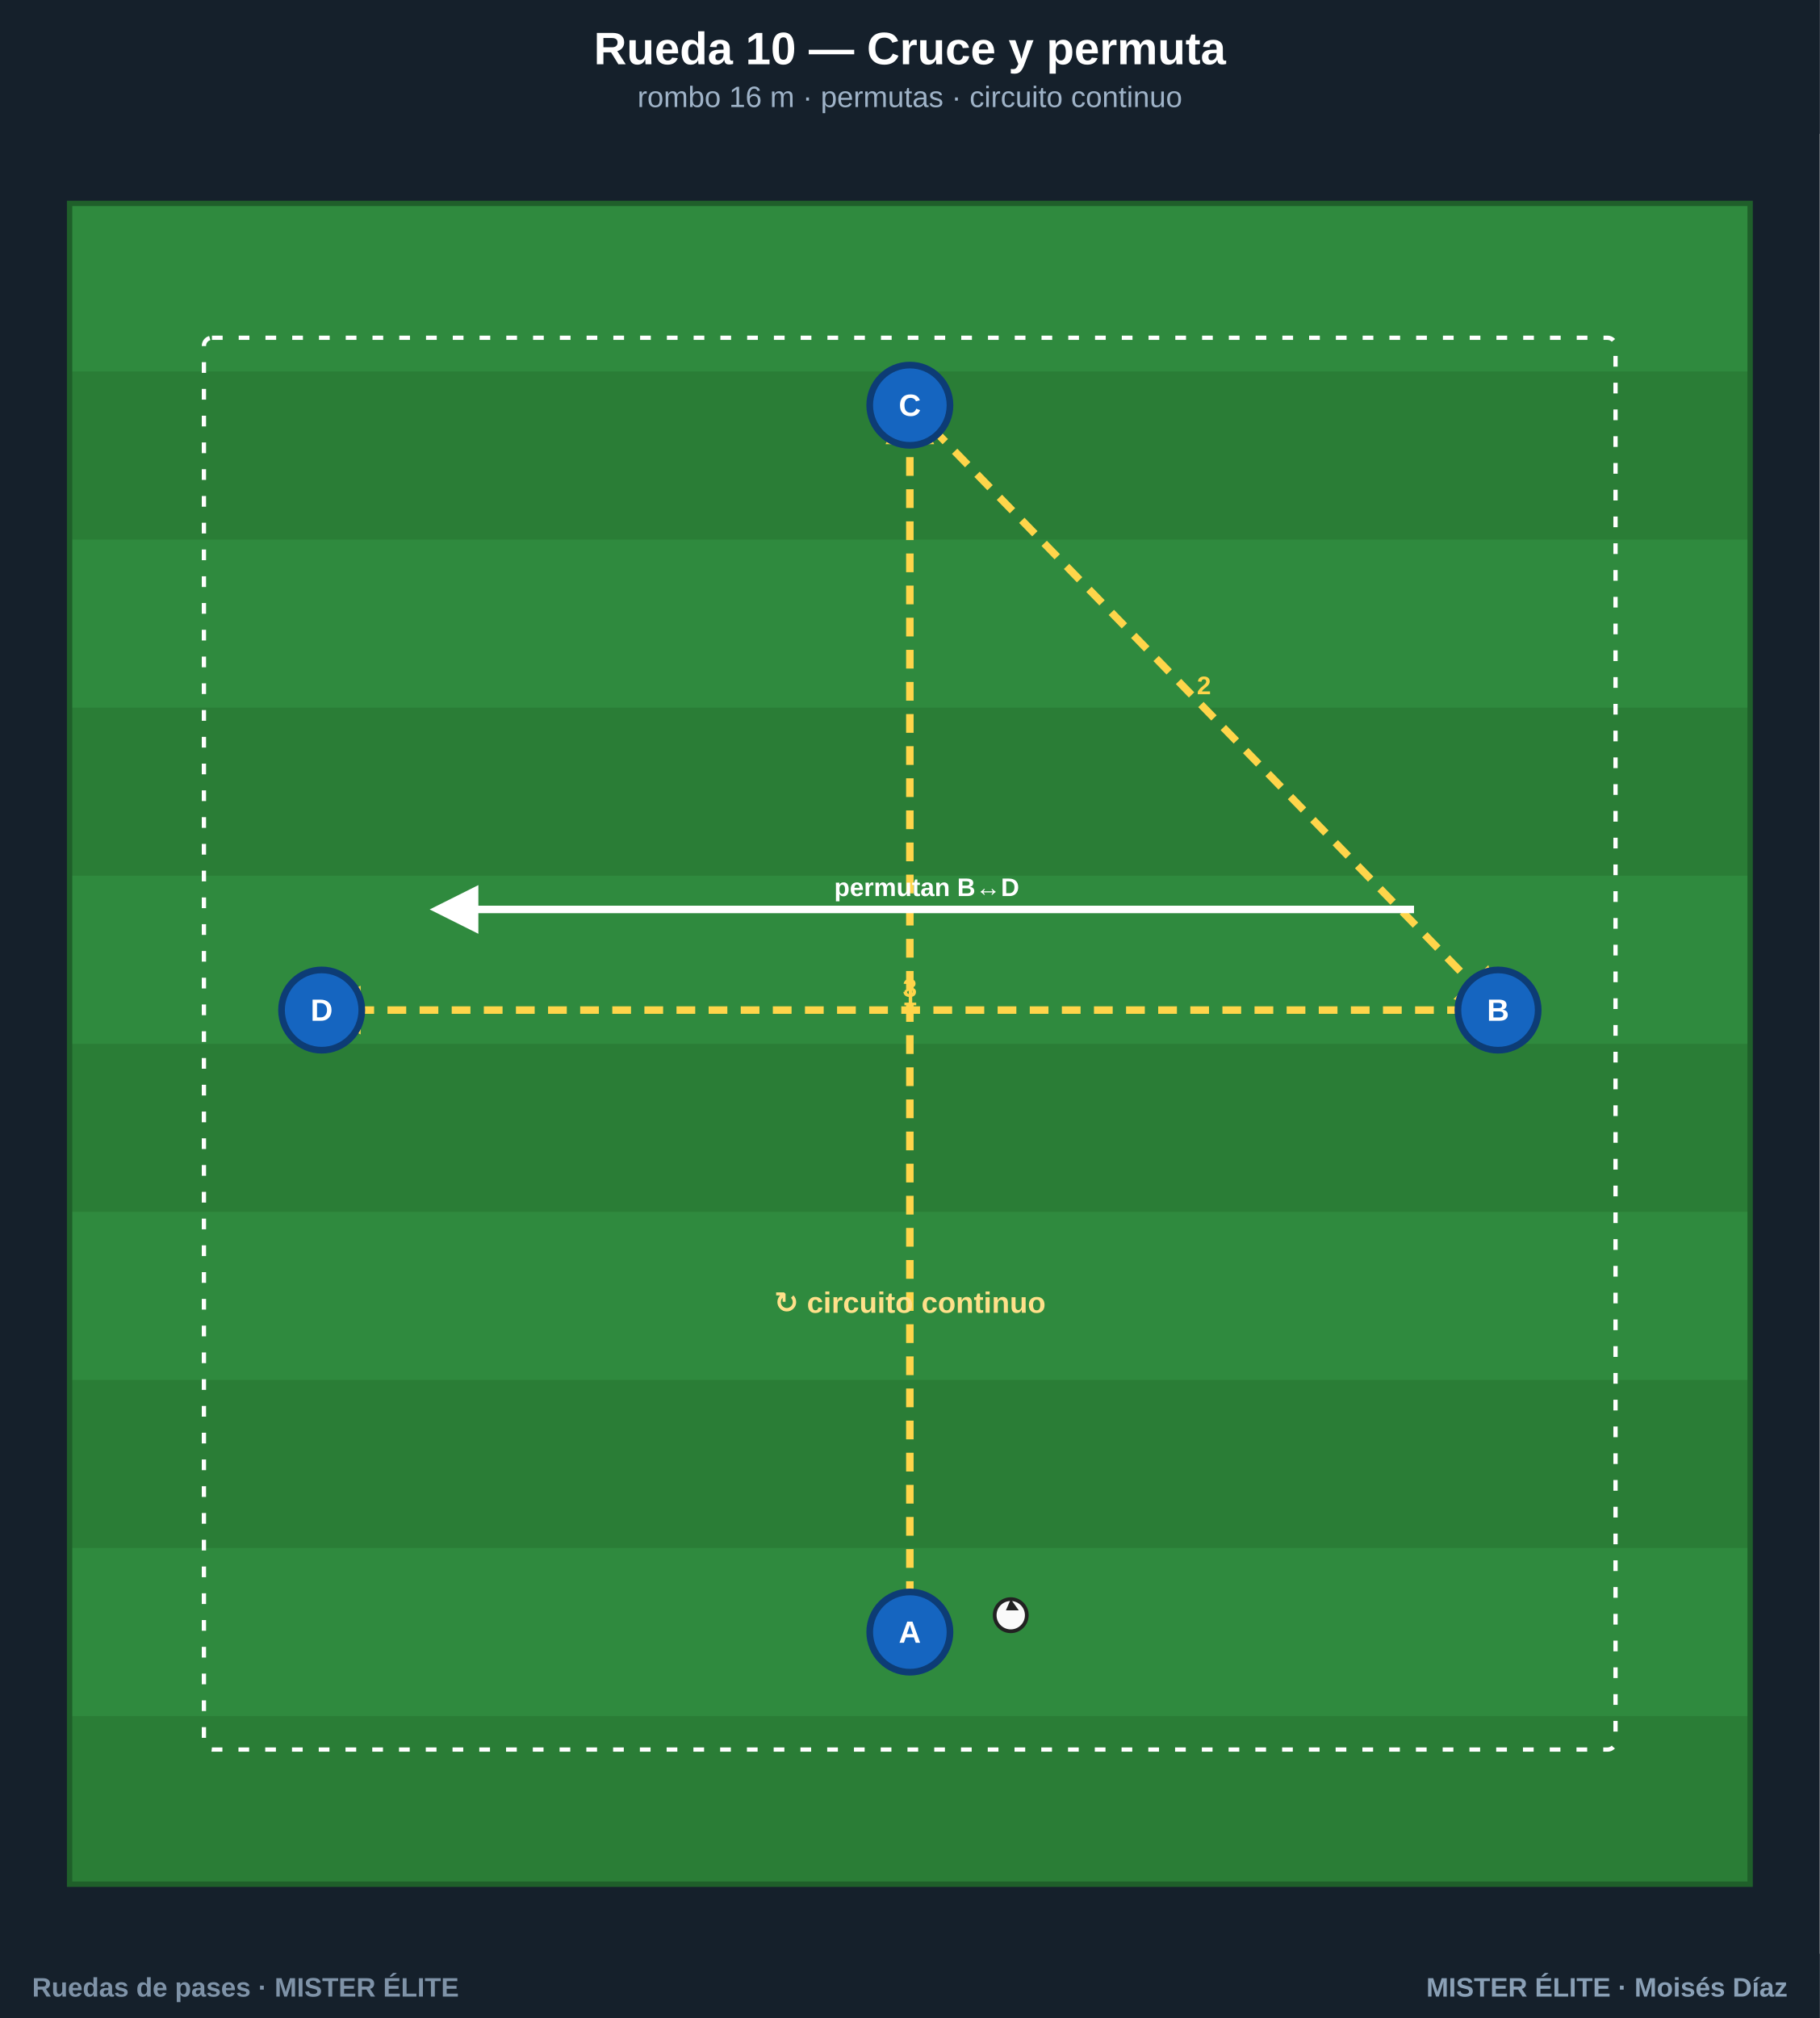
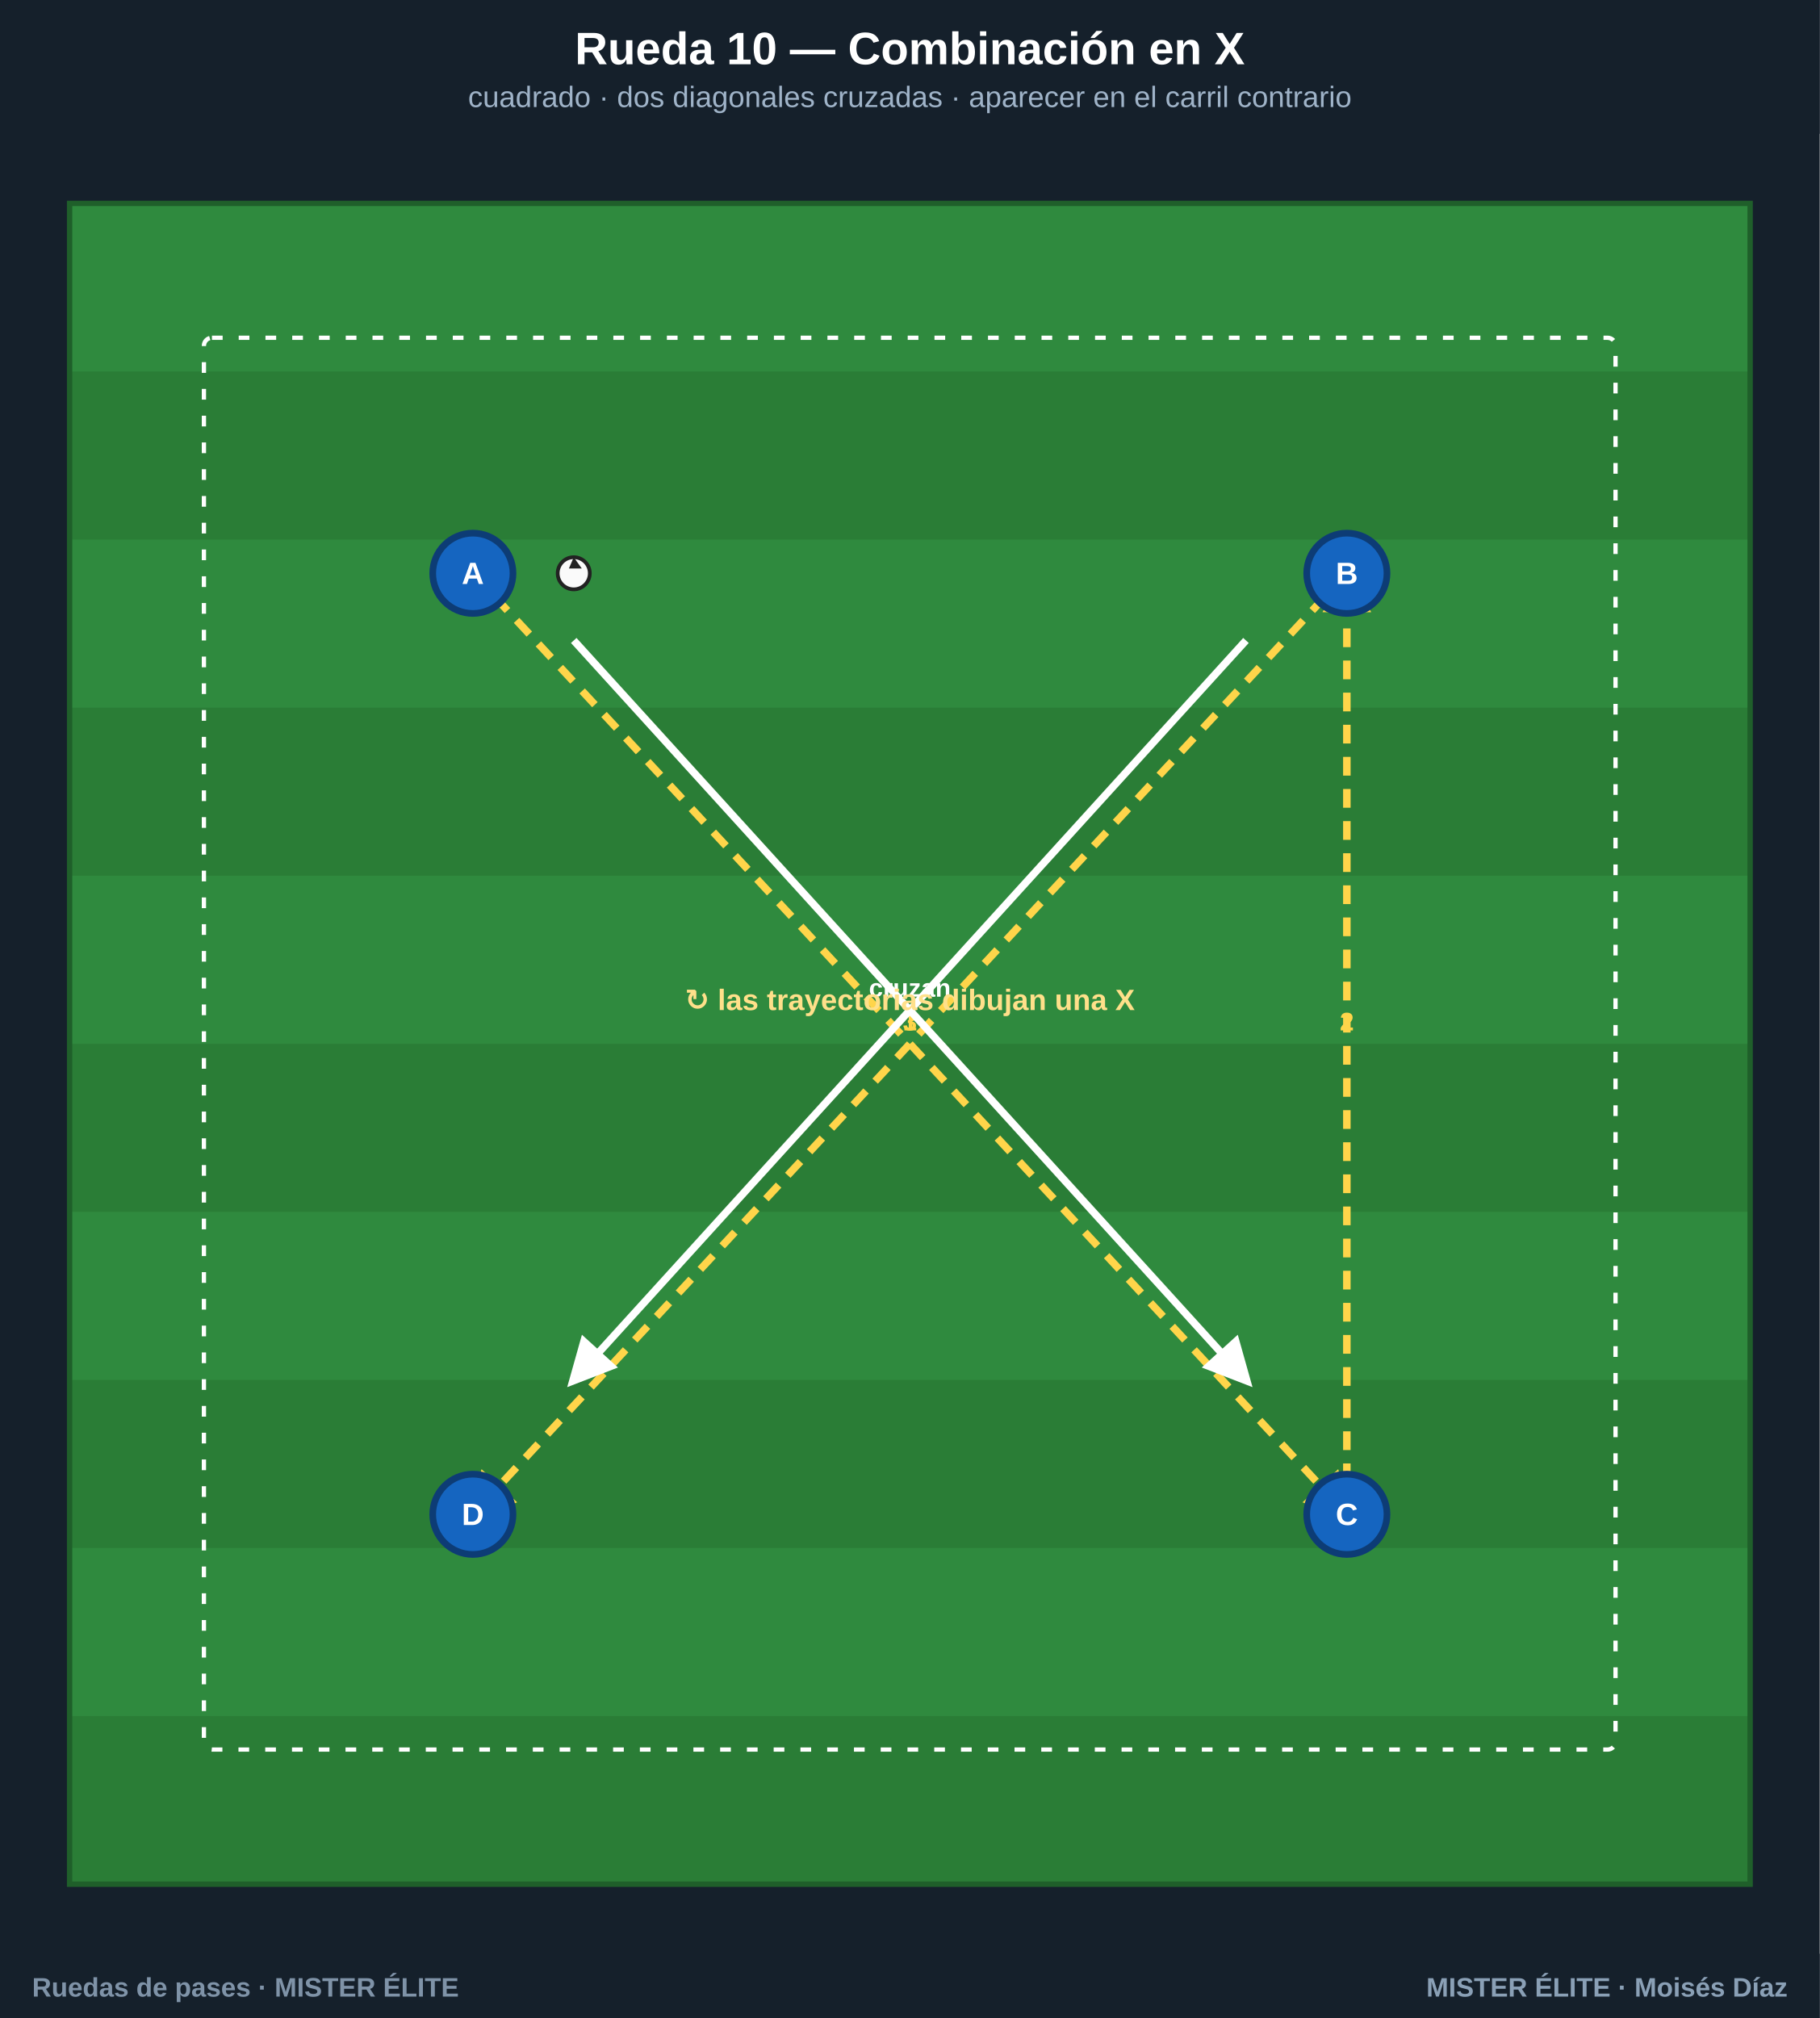
<svg xmlns="http://www.w3.org/2000/svg" viewBox="0 0 680 754" width="680" height="754" font-family="Segoe UI,Arial,sans-serif">
  <defs>
    <marker id="ah_pass" viewBox="0 0 10 10" refX="8" refY="5" markerWidth="6.5" markerHeight="6.5" orient="auto-start-reverse">
      <path d="M0,0 L10,5 L0,10 z" fill="#ffd54a" />
    </marker>
    <marker id="ah_run" viewBox="0 0 10 10" refX="8" refY="5" markerWidth="6.5" markerHeight="6.5" orient="auto-start-reverse">
      <path d="M0,0 L10,5 L0,10 z" fill="#ffffff" />
    </marker>
    <marker id="ah_drive" viewBox="0 0 10 10" refX="8" refY="5" markerWidth="6.5" markerHeight="6.5" orient="auto-start-reverse">
      <path d="M0,0 L10,5 L0,10 z" fill="#7ee0ff" />
    </marker>
    <marker id="ah_white" viewBox="0 0 10 10" refX="8" refY="5" markerWidth="6.5" markerHeight="6.5" orient="auto-start-reverse">
      <path d="M0,0 L10,5 L0,10 z" fill="#ffffff" />
    </marker>
    <marker id="ah_cycle" viewBox="0 0 10 10" refX="8" refY="5" markerWidth="6.5" markerHeight="6.5" orient="auto-start-reverse">
      <path d="M0,0 L10,5 L0,10 z" fill="#ffe08a" />
    </marker>
  </defs>
  <rect x="0.0" y="0.0" width="680.0" height="754.0" fill="#15202b" />
  <rect x="26.0" y="76.0" width="628.0" height="63.3" fill="#2f8a3e" />
  <rect x="26.0" y="138.8" width="628.0" height="63.3" fill="#2a7d36" />
  <rect x="26.0" y="201.6" width="628.0" height="63.3" fill="#2f8a3e" />
  <rect x="26.0" y="264.4" width="628.0" height="63.3" fill="#2a7d36" />
  <rect x="26.0" y="327.2" width="628.0" height="63.3" fill="#2f8a3e" />
  <rect x="26.0" y="390.0" width="628.0" height="63.3" fill="#2a7d36" />
  <rect x="26.0" y="452.8" width="628.0" height="63.3" fill="#2f8a3e" />
  <rect x="26.0" y="515.6" width="628.0" height="63.3" fill="#2a7d36" />
  <rect x="26.0" y="578.4" width="628.0" height="63.3" fill="#2f8a3e" />
  <rect x="26.0" y="641.2" width="628.0" height="63.3" fill="#2a7d36" />
  <rect x="26.0" y="76.0" width="628.0" height="628.0" fill="none" stroke="#1f5f2a" stroke-width="2" />
  <rect x="0.0" y="0.0" width="680.0" height="50.0" fill="#15202b" />
-   <text x="340.0" y="24.0" font-family="Segoe UI,Arial,sans-serif" font-size="17" font-weight="800" fill="#ffffff" text-anchor="middle">Rueda 10 — Cruce y permuta</text>
-   <text x="340.0" y="40.0" font-family="Segoe UI,Arial,sans-serif" font-size="11" font-weight="500" fill="#9fb3c8" text-anchor="middle">rombo 16 m · permutas · circuito continuo</text>
+   <text x="340.0" y="24.0" font-family="Segoe UI,Arial,sans-serif" font-size="17" font-weight="800" fill="#ffffff" text-anchor="middle">Rueda 10 — Combinación en X</text>
+   <text x="340.0" y="40.0" font-family="Segoe UI,Arial,sans-serif" font-size="11" font-weight="500" fill="#9fb3c8" text-anchor="middle">cuadrado · dos diagonales cruzadas · aparecer en el carril contrario</text>
  <rect x="0.0" y="730.0" width="680.0" height="24.0" fill="#15202b" />
  <text x="668.0" y="746.0" font-family="Segoe UI,Arial,sans-serif" font-size="10" font-weight="700" fill="#8aa0b6" text-anchor="end">MISTER ÉLITE · Moisés Díaz</text>
  <text x="12.0" y="746.0" font-family="Segoe UI,Arial,sans-serif" font-size="10" font-weight="600" fill="#7f93a8" text-anchor="start">Ruedas de pases · MISTER ÉLITE</text>
  <rect x="76.2" y="126.2" width="527.5" height="527.5" rx="3" fill="none" stroke="#ffffff" stroke-width="1.6" stroke-dasharray="4 6" />
-   <line x1="340.0" y1="609.8" x2="340.0" y2="151.4" stroke="#ffd54a" stroke-width="2.8" stroke-dasharray="7 5" marker-end="url(#ah_pass)" />
-   <text x="340.0" y="375.6" font-family="Segoe UI,Arial,sans-serif" font-size="9.5" font-weight="700" fill="#ffd54a" text-anchor="middle">1</text>
-   <line x1="340.0" y1="151.4" x2="559.8" y2="377.4" stroke="#ffd54a" stroke-width="2.8" stroke-dasharray="7 5" marker-end="url(#ah_pass)" />
-   <text x="449.9" y="259.4" font-family="Segoe UI,Arial,sans-serif" font-size="9.5" font-weight="700" fill="#ffd54a" text-anchor="middle">2</text>
-   <line x1="559.8" y1="377.4" x2="120.2" y2="377.4" stroke="#ffd54a" stroke-width="2.8" stroke-dasharray="7 5" marker-end="url(#ah_pass)" />
-   <text x="340.0" y="372.4" font-family="Segoe UI,Arial,sans-serif" font-size="9.5" font-weight="700" fill="#ffd54a" text-anchor="middle">3</text>
-   <line x1="528.4" y1="339.8" x2="164.2" y2="339.8" stroke="#ffffff" stroke-width="2.8" marker-end="url(#ah_run)" />
-   <text x="346.3" y="334.8" font-family="Segoe UI,Arial,sans-serif" font-size="9.5" font-weight="700" fill="#ffffff" text-anchor="middle">permutan B↔D</text>
+   <line x1="176.7" y1="214.2" x2="503.3" y2="565.8" stroke="#ffd54a" stroke-width="2.8" stroke-dasharray="7 5" marker-end="url(#ah_pass)" />
+   <text x="340.0" y="385.0" font-family="Segoe UI,Arial,sans-serif" font-size="9.5" font-weight="700" fill="#ffd54a" text-anchor="middle">1</text>
+   <line x1="503.3" y1="565.8" x2="503.3" y2="214.2" stroke="#ffd54a" stroke-width="2.8" stroke-dasharray="7 5" marker-end="url(#ah_pass)" />
+   <text x="503.3" y="385.0" font-family="Segoe UI,Arial,sans-serif" font-size="9.5" font-weight="700" fill="#ffd54a" text-anchor="middle">2</text>
+   <line x1="503.3" y1="214.2" x2="176.7" y2="565.8" stroke="#ffd54a" stroke-width="2.8" stroke-dasharray="7 5" marker-end="url(#ah_pass)" />
+   <text x="340.0" y="385.0" font-family="Segoe UI,Arial,sans-serif" font-size="9.5" font-weight="700" fill="#ffd54a" text-anchor="middle">3</text>
+   <line x1="214.4" y1="239.3" x2="465.6" y2="515.6" stroke="#ffffff" stroke-width="2.8" marker-end="url(#ah_run)" />
+   <line x1="465.6" y1="239.3" x2="214.4" y2="515.6" stroke="#ffffff" stroke-width="2.8" marker-end="url(#ah_run)" />
+   <text x="340.0" y="372.4" font-family="Segoe UI,Arial,sans-serif" font-size="9.5" font-weight="700" fill="#ffffff" text-anchor="middle">cruzan</text>
  <g>
-     <circle cx="340.0" cy="609.8" r="15" fill="#1565c0" stroke="#0d3c75" stroke-width="2.5" />
-     <text x="340.0" y="613.8" font-family="Segoe UI,Arial" font-size="11.5" font-weight="800" fill="#fff" text-anchor="middle">A</text>
+     <circle cx="176.7" cy="214.2" r="15" fill="#1565c0" stroke="#0d3c75" stroke-width="2.5" />
+     <text x="176.7" y="218.2" font-family="Segoe UI,Arial" font-size="11.5" font-weight="800" fill="#fff" text-anchor="middle">A</text>
  </g>
  <g>
-     <circle cx="559.8" cy="377.4" r="15" fill="#1565c0" stroke="#0d3c75" stroke-width="2.5" />
-     <text x="559.8" y="381.4" font-family="Segoe UI,Arial" font-size="11.5" font-weight="800" fill="#fff" text-anchor="middle">B</text>
+     <circle cx="503.3" cy="565.8" r="15" fill="#1565c0" stroke="#0d3c75" stroke-width="2.5" />
+     <text x="503.3" y="569.8" font-family="Segoe UI,Arial" font-size="11.5" font-weight="800" fill="#fff" text-anchor="middle">C</text>
  </g>
  <g>
-     <circle cx="340.0" cy="151.4" r="15" fill="#1565c0" stroke="#0d3c75" stroke-width="2.5" />
-     <text x="340.0" y="155.4" font-family="Segoe UI,Arial" font-size="11.5" font-weight="800" fill="#fff" text-anchor="middle">C</text>
+     <circle cx="503.3" cy="214.2" r="15" fill="#1565c0" stroke="#0d3c75" stroke-width="2.5" />
+     <text x="503.3" y="218.2" font-family="Segoe UI,Arial" font-size="11.5" font-weight="800" fill="#fff" text-anchor="middle">B</text>
  </g>
  <g>
-     <circle cx="120.2" cy="377.4" r="15" fill="#1565c0" stroke="#0d3c75" stroke-width="2.5" />
-     <text x="120.2" y="381.4" font-family="Segoe UI,Arial" font-size="11.5" font-weight="800" fill="#fff" text-anchor="middle">D</text>
+     <circle cx="176.7" cy="565.8" r="15" fill="#1565c0" stroke="#0d3c75" stroke-width="2.5" />
+     <text x="176.7" y="569.8" font-family="Segoe UI,Arial" font-size="11.5" font-weight="800" fill="#fff" text-anchor="middle">D</text>
  </g>
-   <circle cx="377.7" cy="603.5" r="6.0" fill="#fafafa" stroke="#222" stroke-width="1.4" />
-   <path d="M377.7,597.5 l3.0,4.2 l-4.8,0 z" fill="#222" />
-   <text x="340.0" y="490.5" font-family="Segoe UI,Arial,sans-serif" font-size="11" font-weight="600" fill="#ffe08a" text-anchor="middle">↻ circuito continuo</text>
+   <circle cx="214.4" cy="214.2" r="6.0" fill="#fafafa" stroke="#222" stroke-width="1.4" />
+   <path d="M214.4,208.2 l3.0,4.2 l-4.8,0 z" fill="#222" />
+   <text x="340.0" y="377.4" font-family="Segoe UI,Arial,sans-serif" font-size="11" font-weight="600" fill="#ffe08a" text-anchor="middle">↻ las trayectorias dibujan una X</text>
</svg>
